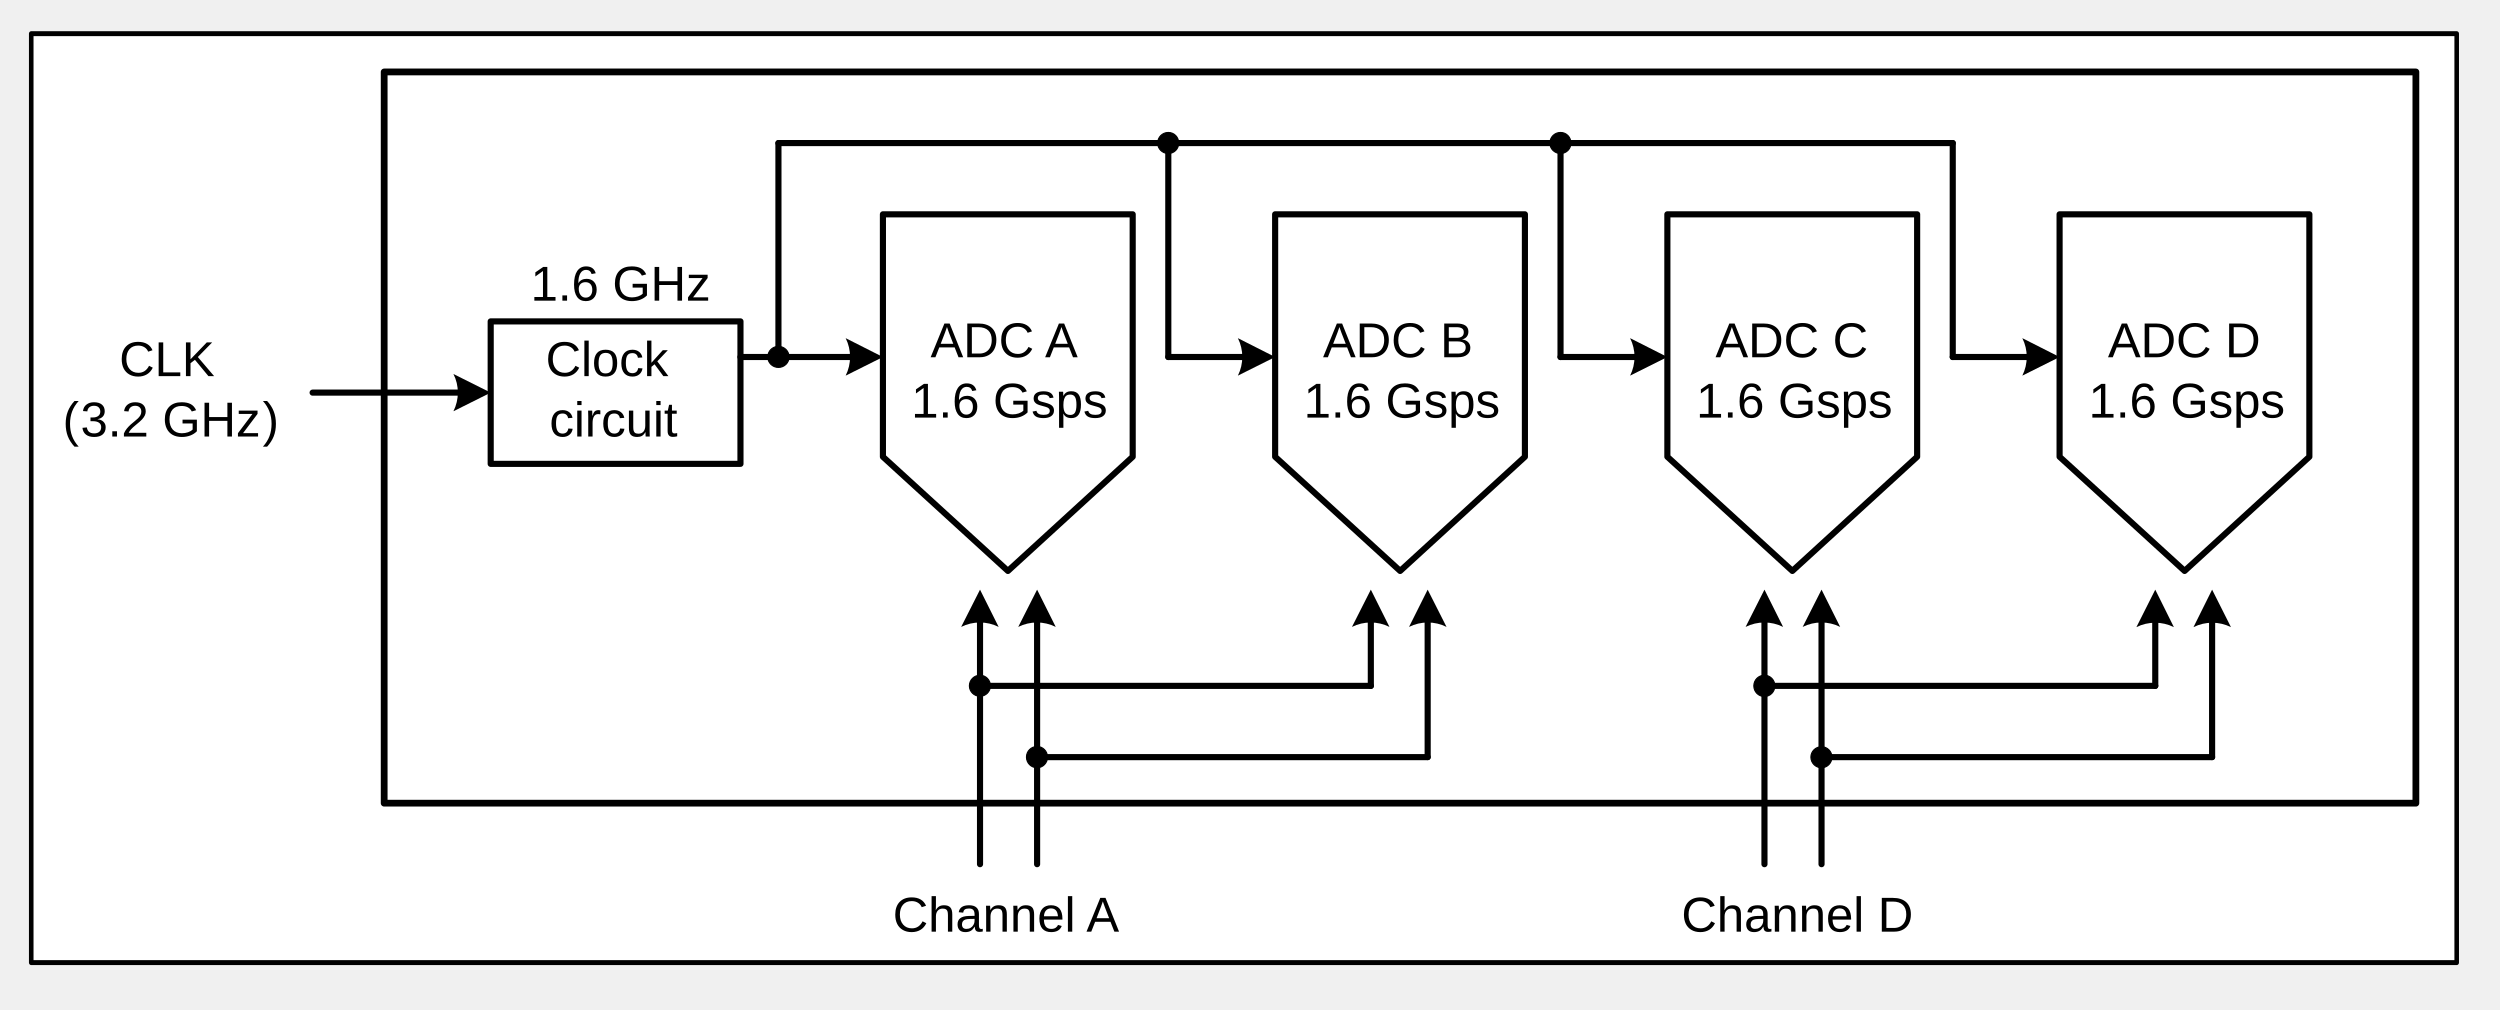
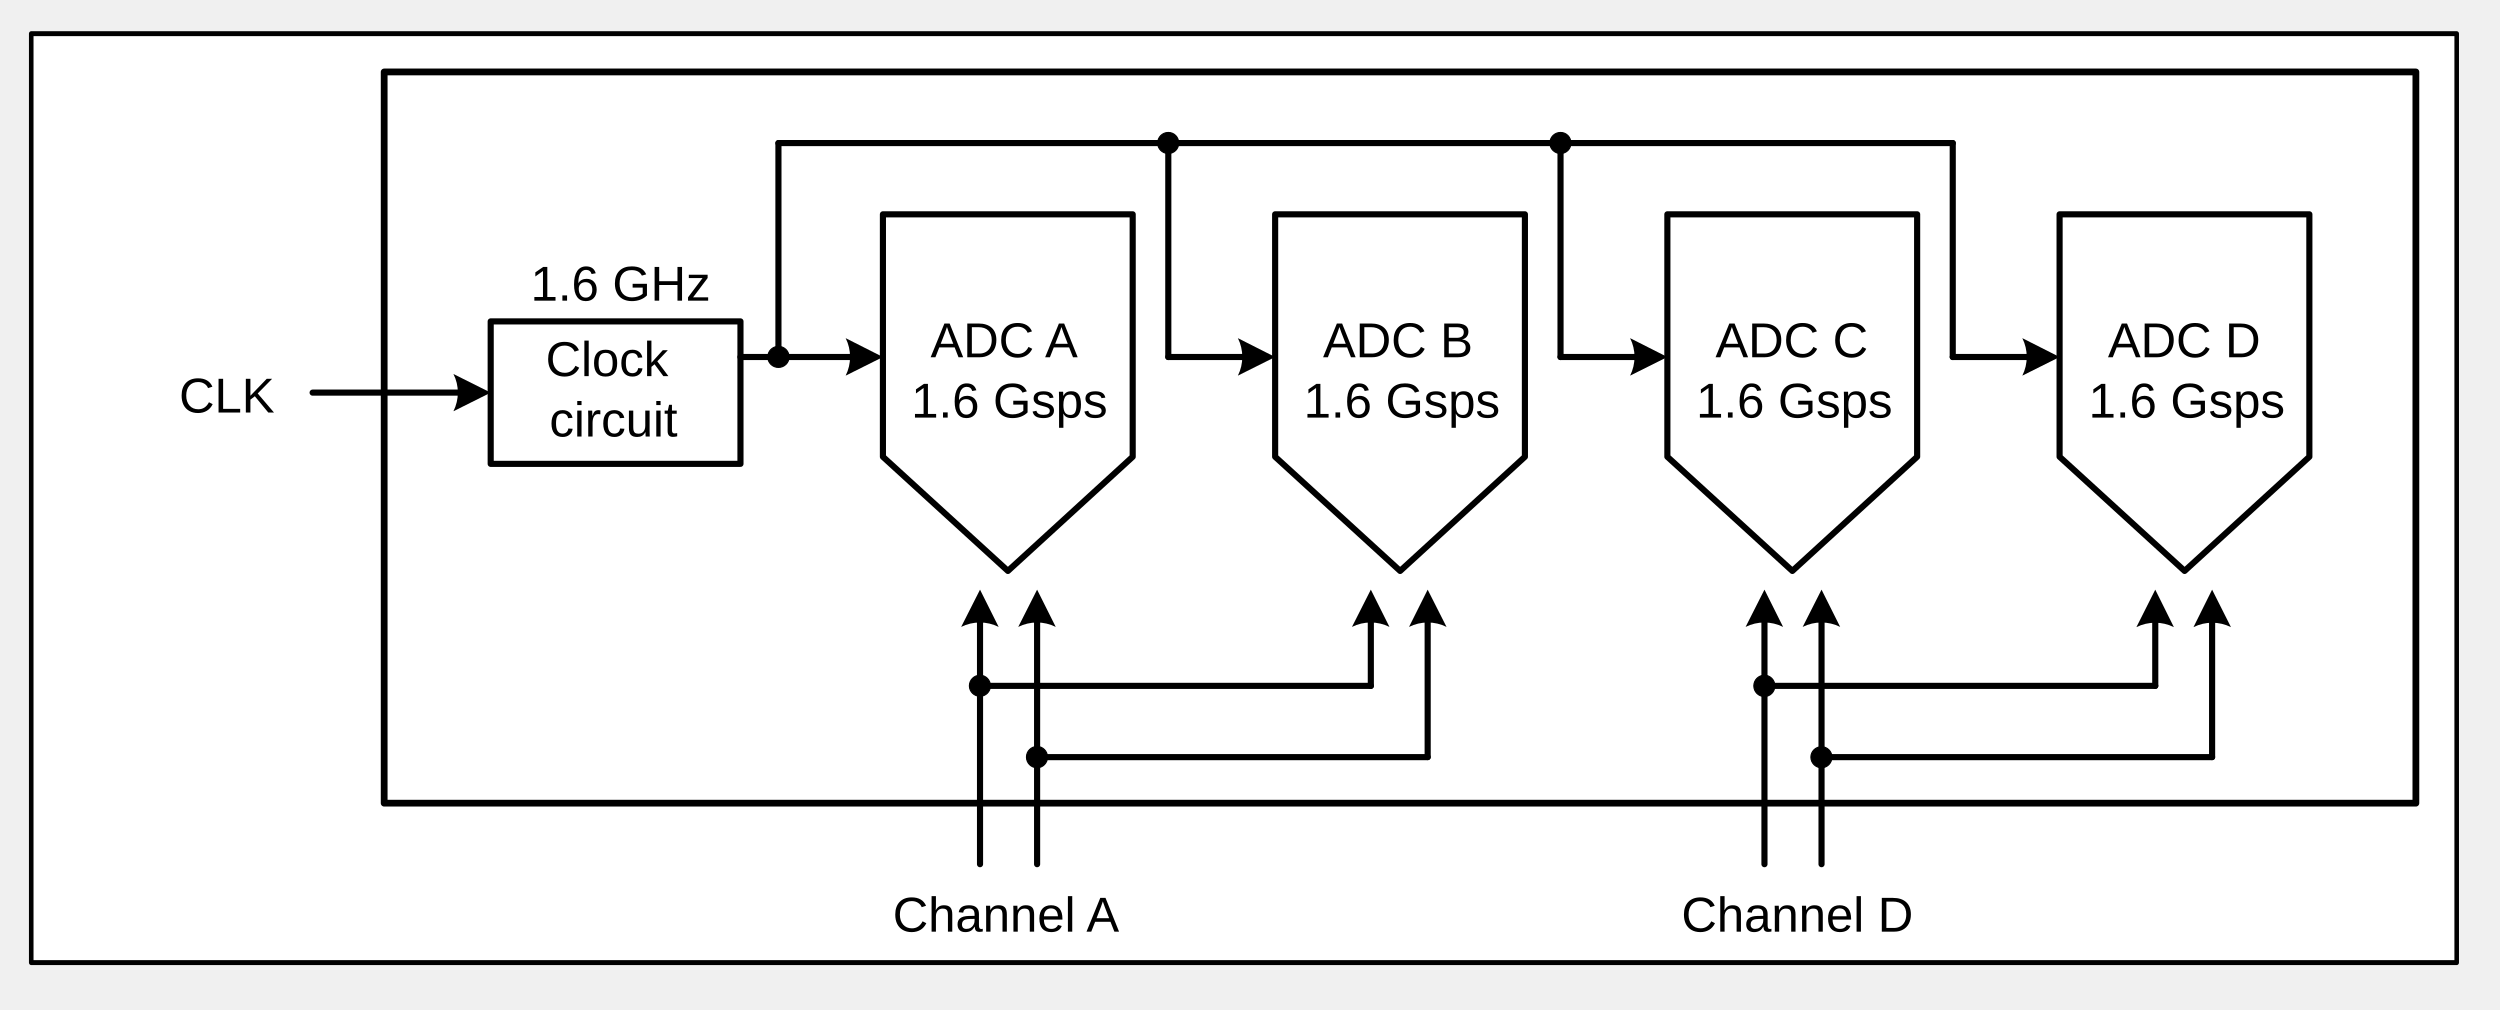
<svg xmlns="http://www.w3.org/2000/svg" width="685.812" height="276.875" id="svg2" version="1.1">
  <defs id="defs4">
    <filter id="filter3062" color-interpolation-filters="sRGB" x="-0.001" y="-0.003" width="1.007" height="1.019">
      <feFlood id="feFlood3064" flood-opacity="0.5" flood-color="rgb(0,0,0)" result="flood" />
      <feComposite id="feComposite3066" in2="SourceGraphic" in="flood" operator="in" result="composite1" />
      <feGaussianBlur id="feGaussianBlur3068" stdDeviation="0.011" result="blur" />
      <feOffset id="feOffset3070" dx="4" dy="4" result="offset" />
      <feComposite id="feComposite3072" in2="offset" in="SourceGraphic" operator="over" result="composite2" />
    </filter>
    <filter id="filter3075" color-interpolation-filters="sRGB" x="-0.013" y="-0.036" width="1.031" height="1.087">
      <feFlood id="feFlood3077" flood-opacity="0.5" flood-color="rgb(0,0,0)" result="flood" />
      <feComposite id="feComposite3079" in2="SourceGraphic" in="flood" operator="in" result="composite1" />
      <feGaussianBlur id="feGaussianBlur3081" stdDeviation="4" result="blur" />
      <feOffset id="feOffset3083" dx="4" dy="4" result="offset" />
      <feComposite id="feComposite3085" in2="offset" in="SourceGraphic" operator="over" result="composite2" />
    </filter>
  </defs>
  <g id="layer1" transform="translate(64.21265,-463.4418)">
    <rect style="fill:#ffffff;fill-opacity:1;stroke:#000000;stroke-width:1.517;stroke-linecap:round;stroke-linejoin:round;stroke-miterlimit:4;stroke-dasharray:none;stroke-opacity:1;opacity:1" id="rect3060" width="804.268" height="285.697" x="-41.624" y="417.623" transform="matrix(0.8272901,0,0,0.8919539,-21.20777,100.1805)" />
    <g id="g2989" transform="matrix(0.8273498,0,0,0.8273498,-49.10402,480.6983)">
-       <text id="text2991" style="font-style:normal;font-weight:normal;font-size:16.266px;line-height:0%;font-family:Arial;text-align:start;text-anchor:start;fill:#000000" y="103.852" x="21.271" xml:space="preserve">CLK</text>
-       <text id="text2993" style="font-style:normal;font-weight:normal;font-size:16.266px;line-height:0%;font-family:Arial;text-align:start;text-anchor:start;fill:#000000" y="123.872" x="2.502" xml:space="preserve">(</text>
-       <text id="text2997" style="font-style:normal;font-weight:normal;font-size:16.266px;line-height:0%;font-family:Arial;text-align:start;text-anchor:start;fill:#000000" y="123.872" x="8.444" xml:space="preserve">3.2 GHz</text>
-       <text id="text2999" style="font-style:normal;font-weight:normal;font-size:16.266px;line-height:0%;font-family:Arial;text-align:start;text-anchor:start;fill:#000000" y="123.872" x="68.818" xml:space="preserve">)</text>
+       <text id="text2991" style="font-style:normal;font-weight:normal;font-size:16.266px;line-height:0%;font-family:Arial;text-align:start;text-anchor:start;fill:#000000" y="115.939" x="41.128" xml:space="preserve">CLK</text>
+       <text id="text2993" style="font-style:normal;font-weight:normal;font-size:16.266px;line-height:0%;font-family:Arial;text-align:start;text-anchor:start;white-space:pre;inline-size:0;fill:#000000" y="123.872" x="2.502" xml:space="preserve" />
+       <text id="text2997" style="font-style:normal;font-weight:normal;font-size:16.266px;line-height:0%;font-family:Arial;text-align:start;text-anchor:start;fill:#000000" y="123.872" x="8.444" xml:space="preserve" />
+       <text id="text2999" style="font-style:normal;font-weight:normal;font-size:16.266px;line-height:0%;font-family:Arial;text-align:start;text-anchor:start;white-space:pre;inline-size:0;fill:#000000" y="123.872" x="68.818" xml:space="preserve" />
      <path id="path3001" d="M 85.396,109.326 H 135.055" style="fill:none;stroke:#000000;stroke-width:2.033px;stroke-linecap:round;stroke-linejoin:round;stroke-dasharray:none;stroke-opacity:1" />
      <path id="path3003" d="m 144.439,109.326 -12.356,6.178 c 1.955,-3.91 1.955,-8.524 0,-12.356 z" style="fill:#000000;fill-opacity:1;fill-rule:evenodd;stroke:none" />
      <path id="path3005" d="m 144.439,85.709 v 47.234 h 82.816 V 85.709 Z" style="fill:#ffffff;fill-opacity:1;fill-rule:evenodd;stroke:none" />
      <path id="path3007" d="m 144.439,132.943 h 82.816 V 85.709 H 144.439 Z" style="fill:none;stroke:#000000;stroke-width:2.033px;stroke-linecap:round;stroke-linejoin:round;stroke-dasharray:none;stroke-opacity:1" />
      <text id="text3009" style="font-style:normal;font-weight:normal;font-size:16.266px;line-height:0%;font-family:Arial;text-align:start;text-anchor:start;fill:#000000" y="103.852" x="162.66" xml:space="preserve">Clock </text>
      <text id="text3011" style="font-style:normal;font-weight:normal;font-size:16.266px;line-height:0%;font-family:Arial;text-align:start;text-anchor:start;fill:#000000" y="123.872" x="163.911" xml:space="preserve">circuit</text>
      <text id="text3015" style="font-style:normal;font-weight:normal;font-size:16.266px;line-height:0%;font-family:Arial;text-align:start;text-anchor:start;fill:#000000" y="78.828" x="157.68" xml:space="preserve">1.6 GHz</text>
      <path id="path3017" d="M 109.12,245.45 H 782.773 V 3 H 109.12 Z" style="fill:none;stroke:#000000;stroke-width:2.246px;stroke-linecap:round;stroke-linejoin:round;stroke-dasharray:none;stroke-opacity:1" />
      <path id="path3019" d="m 227.255,97.518 h 37.85" style="fill:none;stroke:#000000;stroke-width:2.033px;stroke-linecap:round;stroke-linejoin:round;stroke-dasharray:none;stroke-opacity:1" />
      <path id="path3021" d="m 274.489,97.518 -12.356,6.178 c 1.955,-3.91 1.955,-8.524 0,-12.434 v 0 z" style="fill:#000000;fill-opacity:1;fill-rule:evenodd;stroke:none" />
      <path id="path3023" d="m 274.489,50.206 h 82.816 v 80.392 l -41.369,37.85 -41.447,-37.85 z" style="fill:none;stroke:#000000;stroke-width:2.033px;stroke-linecap:round;stroke-linejoin:round;stroke-dasharray:none;stroke-opacity:1" />
      <text id="text3025" style="font-style:normal;font-weight:normal;font-size:16.266px;line-height:0%;font-family:Arial;text-align:start;text-anchor:start;fill:#000000" y="97.596" x="290.285" xml:space="preserve">ADC A</text>
      <text id="text3029" style="font-style:normal;font-weight:normal;font-size:16.266px;line-height:0%;font-family:Arial;text-align:start;text-anchor:start;fill:#000000" y="117.616" x="283.884" xml:space="preserve">1.6 Gsps</text>
      <path id="path3031" d="m 404.538,50.206 h 82.816 v 80.392 l -41.369,37.85 -41.447,-37.85 z" style="fill:none;stroke:#000000;stroke-width:2.033px;stroke-linecap:round;stroke-linejoin:round;stroke-dasharray:none;stroke-opacity:1" />
      <text id="text3033" style="font-style:normal;font-weight:normal;font-size:16.266px;line-height:0%;font-family:Arial;text-align:start;text-anchor:start;fill:#000000" y="97.596" x="420.413" xml:space="preserve">ADC B</text>
      <text id="text3037" style="font-style:normal;font-weight:normal;font-size:16.266px;line-height:0%;font-family:Arial;text-align:start;text-anchor:start;fill:#000000" y="117.616" x="414.012" xml:space="preserve">1.6 Gsps</text>
      <path id="path3039" d="m 534.588,50.206 h 82.816 v 80.392 l -41.369,37.85 -41.447,-37.85 z" style="fill:none;stroke:#000000;stroke-width:2.033px;stroke-linecap:round;stroke-linejoin:round;stroke-dasharray:none;stroke-opacity:1" />
      <text id="text3041" style="font-style:normal;font-weight:normal;font-size:16.266px;line-height:0%;font-family:Arial;text-align:start;text-anchor:start;fill:#000000" y="97.596" x="550.541" xml:space="preserve">ADC C</text>
      <text id="text3045" style="font-style:normal;font-weight:normal;font-size:16.266px;line-height:0%;font-family:Arial;text-align:start;text-anchor:start;fill:#000000" y="117.616" x="544.14" xml:space="preserve">1.6 Gsps</text>
      <path id="path3047" d="m 664.638,50.206 h 82.816 v 80.392 l -41.369,37.85 -41.447,-37.85 z" style="fill:none;stroke:#000000;stroke-width:2.033px;stroke-linecap:round;stroke-linejoin:round;stroke-dasharray:none;stroke-opacity:1" />
      <text id="text3049" style="font-style:normal;font-weight:normal;font-size:16.266px;line-height:0%;font-family:Arial;text-align:start;text-anchor:start;fill:#000000" y="97.596" x="680.669" xml:space="preserve">ADC D</text>
      <text id="text3053" style="font-style:normal;font-weight:normal;font-size:16.266px;line-height:0%;font-family:Arial;text-align:start;text-anchor:start;fill:#000000" y="117.616" x="674.268" xml:space="preserve">1.6 Gsps</text>
      <path id="path3111" d="M 239.845,26.589 V 97.518" style="fill:none;stroke:#000000;stroke-width:2.033px;stroke-linecap:round;stroke-linejoin:round;stroke-dasharray:none;stroke-opacity:1" />
      <path id="path3113" d="M 629.212,26.589 H 239.845" style="fill:none;stroke:#000000;stroke-width:2.033px;stroke-linecap:round;stroke-linejoin:round;stroke-dasharray:none;stroke-opacity:1" />
      <path id="path3115" d="M 369.113,26.589 V 97.518" style="fill:none;stroke:#000000;stroke-width:2.033px;stroke-linecap:round;stroke-linejoin:round;stroke-dasharray:none;stroke-opacity:1" />
      <path id="path3117" d="m 369.113,97.518 h 26.041" style="fill:none;stroke:#000000;stroke-width:2.033px;stroke-linecap:round;stroke-linejoin:round;stroke-dasharray:none;stroke-opacity:1" />
      <path id="path3119" d="m 404.538,97.518 -12.356,6.178 c 1.955,-3.91 1.955,-8.524 0,-12.434 z" style="fill:#000000;fill-opacity:1;fill-rule:evenodd;stroke:none" />
      <path id="path3121" d="m 372.554,26.589 c 0,-1.955 -1.486,-3.519 -3.441,-3.519 -1.955,0 -3.519,1.564 -3.519,3.519 0,1.877 1.564,3.441 3.519,3.441 1.955,0 3.441,-1.564 3.441,-3.441" style="fill:#000000;fill-opacity:1;fill-rule:evenodd;stroke:none" />
      <path id="path3123" d="m 372.554,26.589 c 0,-1.955 -1.486,-3.519 -3.441,-3.519 -1.955,0 -3.519,1.564 -3.519,3.519 0,1.877 1.564,3.441 3.519,3.441 1.955,0 3.441,-1.564 3.441,-3.441" style="fill:none;stroke:#000000;stroke-width:0.391px;stroke-linecap:round;stroke-linejoin:round;stroke-dasharray:none;stroke-opacity:1" />
      <path id="path3125" d="M 499.163,26.589 V 97.518" style="fill:none;stroke:#000000;stroke-width:2.033px;stroke-linecap:round;stroke-linejoin:round;stroke-dasharray:none;stroke-opacity:1" />
      <path id="path3127" d="m 499.163,97.518 h 26.041" style="fill:none;stroke:#000000;stroke-width:2.033px;stroke-linecap:round;stroke-linejoin:round;stroke-dasharray:none;stroke-opacity:1" />
      <path id="path3129" d="m 534.588,97.518 -12.356,6.178 c 1.955,-3.91 1.955,-8.524 0,-12.434 v 0 z" style="fill:#000000;fill-opacity:1;fill-rule:evenodd;stroke:none" />
      <path id="path3131" d="m 502.604,26.589 c 0,-1.955 -1.486,-3.519 -3.441,-3.519 -1.955,0 -3.519,1.564 -3.519,3.519 0,1.877 1.564,3.441 3.519,3.441 1.955,0 3.441,-1.564 3.441,-3.441" style="fill:#000000;fill-opacity:1;fill-rule:evenodd;stroke:none" />
      <path id="path3133" d="m 502.604,26.589 c 0,-1.955 -1.486,-3.519 -3.441,-3.519 -1.955,0 -3.519,1.564 -3.519,3.519 0,1.877 1.564,3.441 3.519,3.441 1.955,0 3.441,-1.564 3.441,-3.441" style="fill:none;stroke:#000000;stroke-width:0.391px;stroke-linecap:round;stroke-linejoin:round;stroke-dasharray:none;stroke-opacity:1" />
      <path id="path3135" d="M 629.212,26.589 V 97.518" style="fill:none;stroke:#000000;stroke-width:2.033px;stroke-linecap:round;stroke-linejoin:round;stroke-dasharray:none;stroke-opacity:1" />
      <path id="path3137" d="M 629.212,97.518 H 655.254" style="fill:none;stroke:#000000;stroke-width:2.033px;stroke-linecap:round;stroke-linejoin:round;stroke-dasharray:none;stroke-opacity:1" />
      <path id="path3139" d="m 664.638,97.518 -12.356,6.178 c 1.955,-3.91 1.955,-8.524 0,-12.434 z" style="fill:#000000;fill-opacity:1;fill-rule:evenodd;stroke:none" />
      <path id="path3141" d="m 243.364,97.518 c 0,-1.955 -1.564,-3.519 -3.519,-3.519 -1.955,0 -3.519,1.564 -3.519,3.519 0,1.877 1.564,3.441 3.519,3.441 1.955,0 3.519,-1.564 3.519,-3.441" style="fill:#000000;fill-opacity:1;fill-rule:evenodd;stroke:none" />
      <path id="path3143" d="m 243.364,97.518 c 0,-1.955 -1.564,-3.519 -3.519,-3.519 -1.955,0 -3.519,1.564 -3.519,3.519 0,1.877 1.564,3.441 3.519,3.441 1.955,0 3.519,-1.564 3.519,-3.441" style="fill:none;stroke:#000000;stroke-width:0.391px;stroke-linecap:round;stroke-linejoin:round;stroke-dasharray:none;stroke-opacity:1" />
      <path id="path3057-7" d="M 306.686,265.679 V 184.037" style="fill:none;stroke:#000000;stroke-width:2.033px;stroke-linecap:round;stroke-linejoin:round;stroke-dasharray:none;stroke-opacity:1" />
      <path id="path3059-7" d="m 306.686,174.653 6.178,12.356 c -3.91,-1.955 -8.524,-1.955 -12.434,0 v 0 z" style="fill:#000000;fill-opacity:1;fill-rule:evenodd;stroke:none;stroke-width:1" />
      <path id="path3061-9" d="M 325.611,265.679 V 184.037" style="fill:none;stroke:#000000;stroke-width:2.033px;stroke-linecap:round;stroke-linejoin:round;stroke-dasharray:none;stroke-opacity:1" />
      <path id="path3063-4" d="m 325.611,174.653 6.178,12.356 c -3.91,-1.955 -8.524,-1.955 -12.434,0 v 0 z" style="fill:#000000;fill-opacity:1;fill-rule:evenodd;stroke:none;stroke-width:1" />
      <path id="path3065-1" d="M 436.265,206.559 V 184.037" style="fill:none;stroke:#000000;stroke-width:2.033px;stroke-linecap:round;stroke-linejoin:round;stroke-dasharray:none;stroke-opacity:1" />
      <path id="path3067-2" d="m 436.265,174.653 6.178,12.356 c -3.91,-1.955 -8.524,-1.955 -12.434,0 v 0 z" style="fill:#000000;fill-opacity:1;fill-rule:evenodd;stroke:none;stroke-width:1" />
      <path id="path3069-5" d="M 455.111,230.175 V 184.037" style="fill:none;stroke:#000000;stroke-width:2.033px;stroke-linecap:round;stroke-linejoin:round;stroke-dasharray:none;stroke-opacity:1" />
      <path id="path3071-4" d="m 455.111,174.653 6.256,12.356 c -3.91,-1.955 -8.524,-1.955 -12.434,0 v 0 z" style="fill:#000000;fill-opacity:1;fill-rule:evenodd;stroke:none;stroke-width:1" />
      <path id="path3073-2" d="M 566.782,265.679 V 184.037" style="fill:none;stroke:#000000;stroke-width:2.033px;stroke-linecap:round;stroke-linejoin:round;stroke-dasharray:none;stroke-opacity:1" />
      <path id="path3075-6" d="m 566.782,174.653 6.178,12.356 c -3.91,-1.955 -8.524,-1.955 -12.434,0 v 0 z" style="fill:#000000;fill-opacity:1;fill-rule:evenodd;stroke:none;stroke-width:1" />
      <path id="path3077-6" d="M 585.706,265.679 V 184.037" style="fill:none;stroke:#000000;stroke-width:2.033px;stroke-linecap:round;stroke-linejoin:round;stroke-dasharray:none;stroke-opacity:1" />
      <path id="path3079-8" d="m 585.706,174.653 6.178,12.356 c -3.91,-1.955 -8.524,-1.955 -12.434,0 v 0 z" style="fill:#000000;fill-opacity:1;fill-rule:evenodd;stroke:none;stroke-width:1" />
      <text id="text3081" style="font-style:normal;font-weight:normal;font-size:16.266px;line-height:0%;font-family:Arial;text-align:start;text-anchor:start;fill:#000000;stroke-width:1" y="288.044" x="277.752" xml:space="preserve">Channel A</text>
      <text id="text3087-7" style="font-style:normal;font-weight:normal;font-size:16.266px;line-height:0%;font-family:Arial;text-align:start;text-anchor:start;fill:#000000;stroke-width:1" y="288.044" x="539.255" xml:space="preserve">Channel D</text>
      <path id="path3133-1" d="M 306.686,206.559 H 436.265" style="fill:none;stroke:#000000;stroke-width:2.033px;stroke-linecap:round;stroke-linejoin:round;stroke-dasharray:none;stroke-opacity:1" />
      <path id="path3135-7" d="m 306.686,203.04 c -1.955,0 -3.519,1.564 -3.519,3.519 0,1.877 1.564,3.441 3.519,3.441 1.877,0 3.441,-1.564 3.441,-3.441 0,-1.955 -1.564,-3.519 -3.441,-3.519" style="fill:#000000;fill-opacity:1;fill-rule:evenodd;stroke:none;stroke-width:1" />
      <path id="path3137-7" d="m 306.686,203.04 c -1.955,0 -3.519,1.564 -3.519,3.519 0,1.877 1.564,3.441 3.519,3.441 1.877,0 3.441,-1.564 3.441,-3.441 0,-1.955 -1.564,-3.519 -3.441,-3.519" style="fill:none;stroke:#000000;stroke-width:0.391px;stroke-linecap:round;stroke-linejoin:round;stroke-dasharray:none;stroke-opacity:1" />
      <path id="path3139-0" d="M 325.611,230.175 H 455.111" style="fill:none;stroke:#000000;stroke-width:2.033px;stroke-linecap:round;stroke-linejoin:round;stroke-dasharray:none;stroke-opacity:1" />
      <path id="path3141-9" d="m 325.611,226.656 c -1.955,0 -3.519,1.564 -3.519,3.519 0,1.955 1.564,3.519 3.519,3.519 1.877,0 3.441,-1.564 3.441,-3.519 0,-1.955 -1.564,-3.519 -3.441,-3.519" style="fill:#000000;fill-opacity:1;fill-rule:evenodd;stroke:none;stroke-width:1" />
      <path id="path3143-4" d="m 325.611,226.656 c -1.955,0 -3.519,1.564 -3.519,3.519 0,1.955 1.564,3.519 3.519,3.519 1.877,0 3.441,-1.564 3.441,-3.519 0,-1.955 -1.564,-3.519 -3.441,-3.519" style="fill:none;stroke:#000000;stroke-width:0.391px;stroke-linecap:round;stroke-linejoin:round;stroke-dasharray:none;stroke-opacity:1" />
      <path id="path3145" d="M 696.36,206.559 V 184.037" style="fill:none;stroke:#000000;stroke-width:2.033px;stroke-linecap:round;stroke-linejoin:round;stroke-dasharray:none;stroke-opacity:1" />
      <path id="path3147" d="m 696.36,174.653 6.178,12.434 c -3.91,-1.955 -8.524,-1.955 -12.434,0 v 0 z" style="fill:#000000;fill-opacity:1;fill-rule:evenodd;stroke:none;stroke-width:1" />
      <path id="path3149" d="M 715.207,230.175 V 184.037" style="fill:none;stroke:#000000;stroke-width:2.033px;stroke-linecap:round;stroke-linejoin:round;stroke-dasharray:none;stroke-opacity:1" />
      <path id="path3151" d="m 715.207,174.653 6.256,12.434 c -3.91,-1.955 -8.524,-1.955 -12.434,0 v 0 z" style="fill:#000000;fill-opacity:1;fill-rule:evenodd;stroke:none;stroke-width:1" />
      <path id="path3153" d="M 566.782,206.559 H 696.36" style="fill:none;stroke:#000000;stroke-width:2.033px;stroke-linecap:round;stroke-linejoin:round;stroke-dasharray:none;stroke-opacity:1" />
      <path id="path3155" d="m 566.782,203.04 c -1.955,0 -3.519,1.564 -3.519,3.519 0,1.955 1.564,3.519 3.519,3.519 1.877,0 3.441,-1.564 3.441,-3.519 0,-1.955 -1.564,-3.519 -3.441,-3.519" style="fill:#000000;fill-opacity:1;fill-rule:evenodd;stroke:none;stroke-width:1" />
      <path id="path3157" d="m 566.782,203.04 c -1.955,0 -3.519,1.564 -3.519,3.519 0,1.955 1.564,3.519 3.519,3.519 1.877,0 3.441,-1.564 3.441,-3.519 0,-1.955 -1.564,-3.519 -3.441,-3.519" style="fill:none;stroke:#000000;stroke-width:0.391px;stroke-linecap:round;stroke-linejoin:round;stroke-dasharray:none;stroke-opacity:1" />
      <path id="path3159" d="M 585.706,230.175 H 715.207" style="fill:none;stroke:#000000;stroke-width:2.033px;stroke-linecap:round;stroke-linejoin:round;stroke-dasharray:none;stroke-opacity:1" />
      <path id="path3161" d="m 585.706,226.735 c -1.955,0 -3.519,1.564 -3.519,3.441 0,1.955 1.564,3.519 3.519,3.519 1.877,0 3.441,-1.564 3.441,-3.519 0,-1.877 -1.564,-3.441 -3.441,-3.441" style="fill:#000000;fill-opacity:1;fill-rule:evenodd;stroke:none;stroke-width:1" />
      <path id="path3163" d="m 585.706,226.735 c -1.955,0 -3.519,1.564 -3.519,3.441 0,1.955 1.564,3.519 3.519,3.519 1.877,0 3.441,-1.564 3.441,-3.519 0,-1.877 -1.564,-3.441 -3.441,-3.441" style="fill:none;stroke:#000000;stroke-width:0.391px;stroke-linecap:round;stroke-linejoin:round;stroke-dasharray:none;stroke-opacity:1" />
    </g>
  </g>
</svg>
